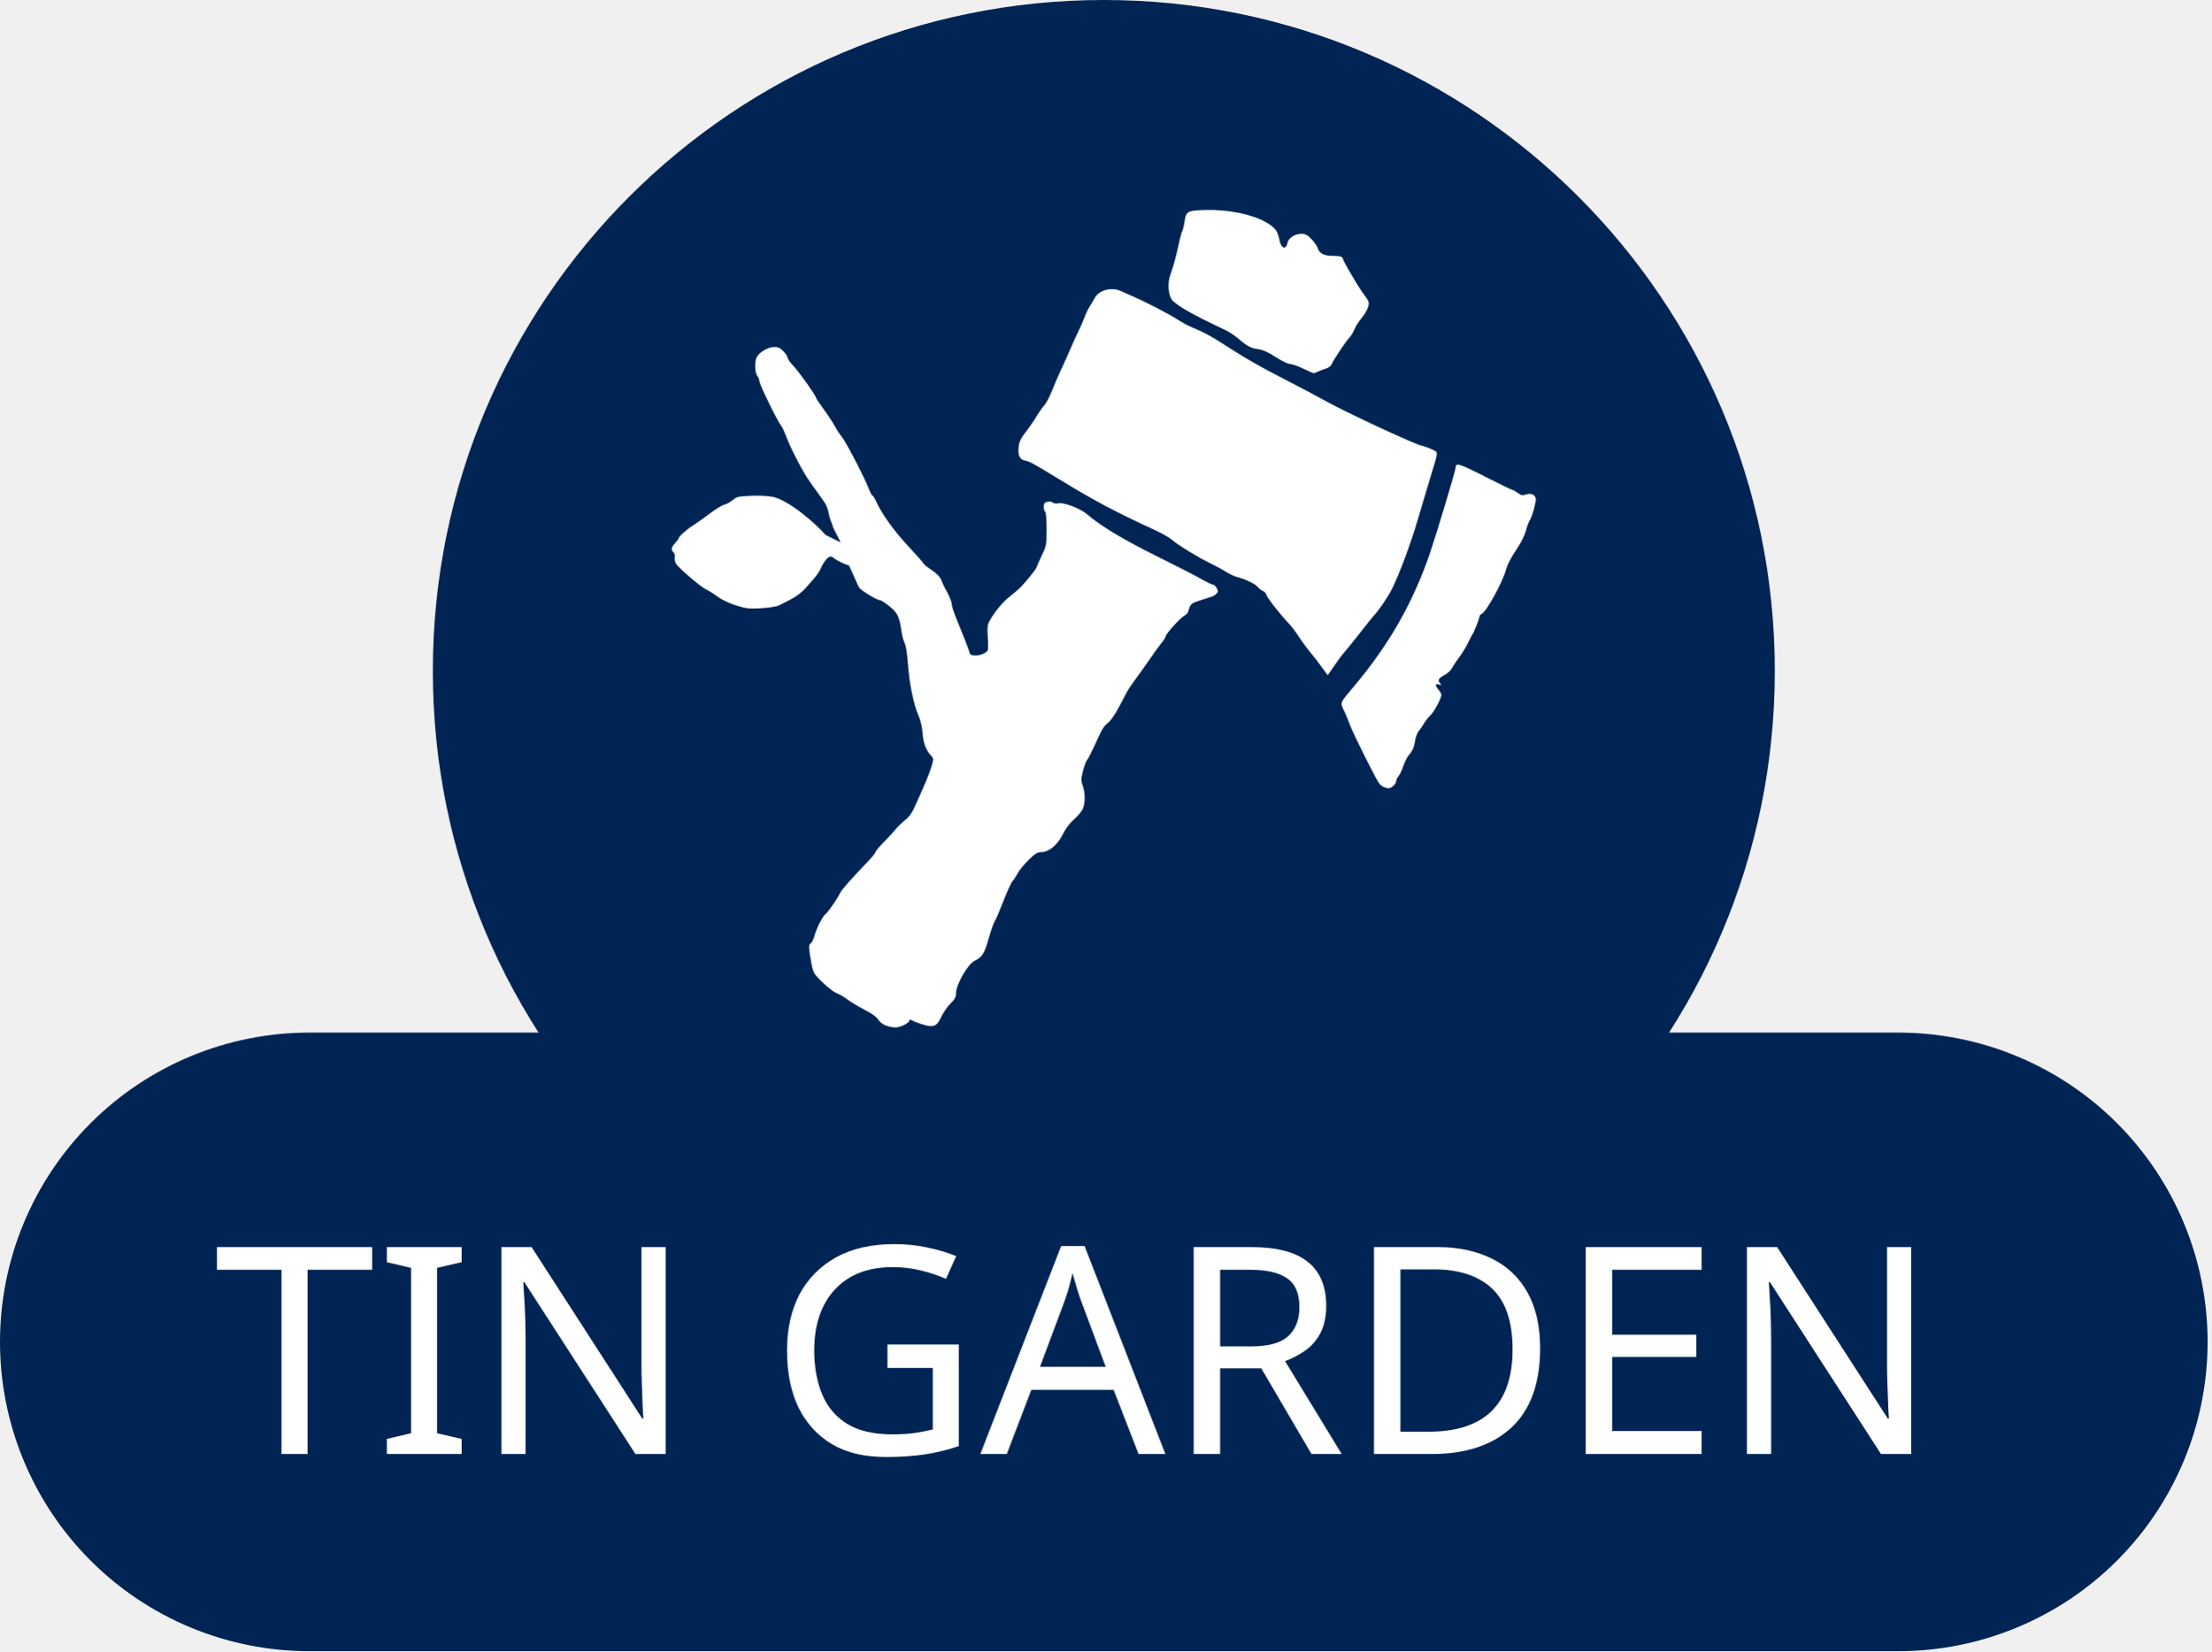
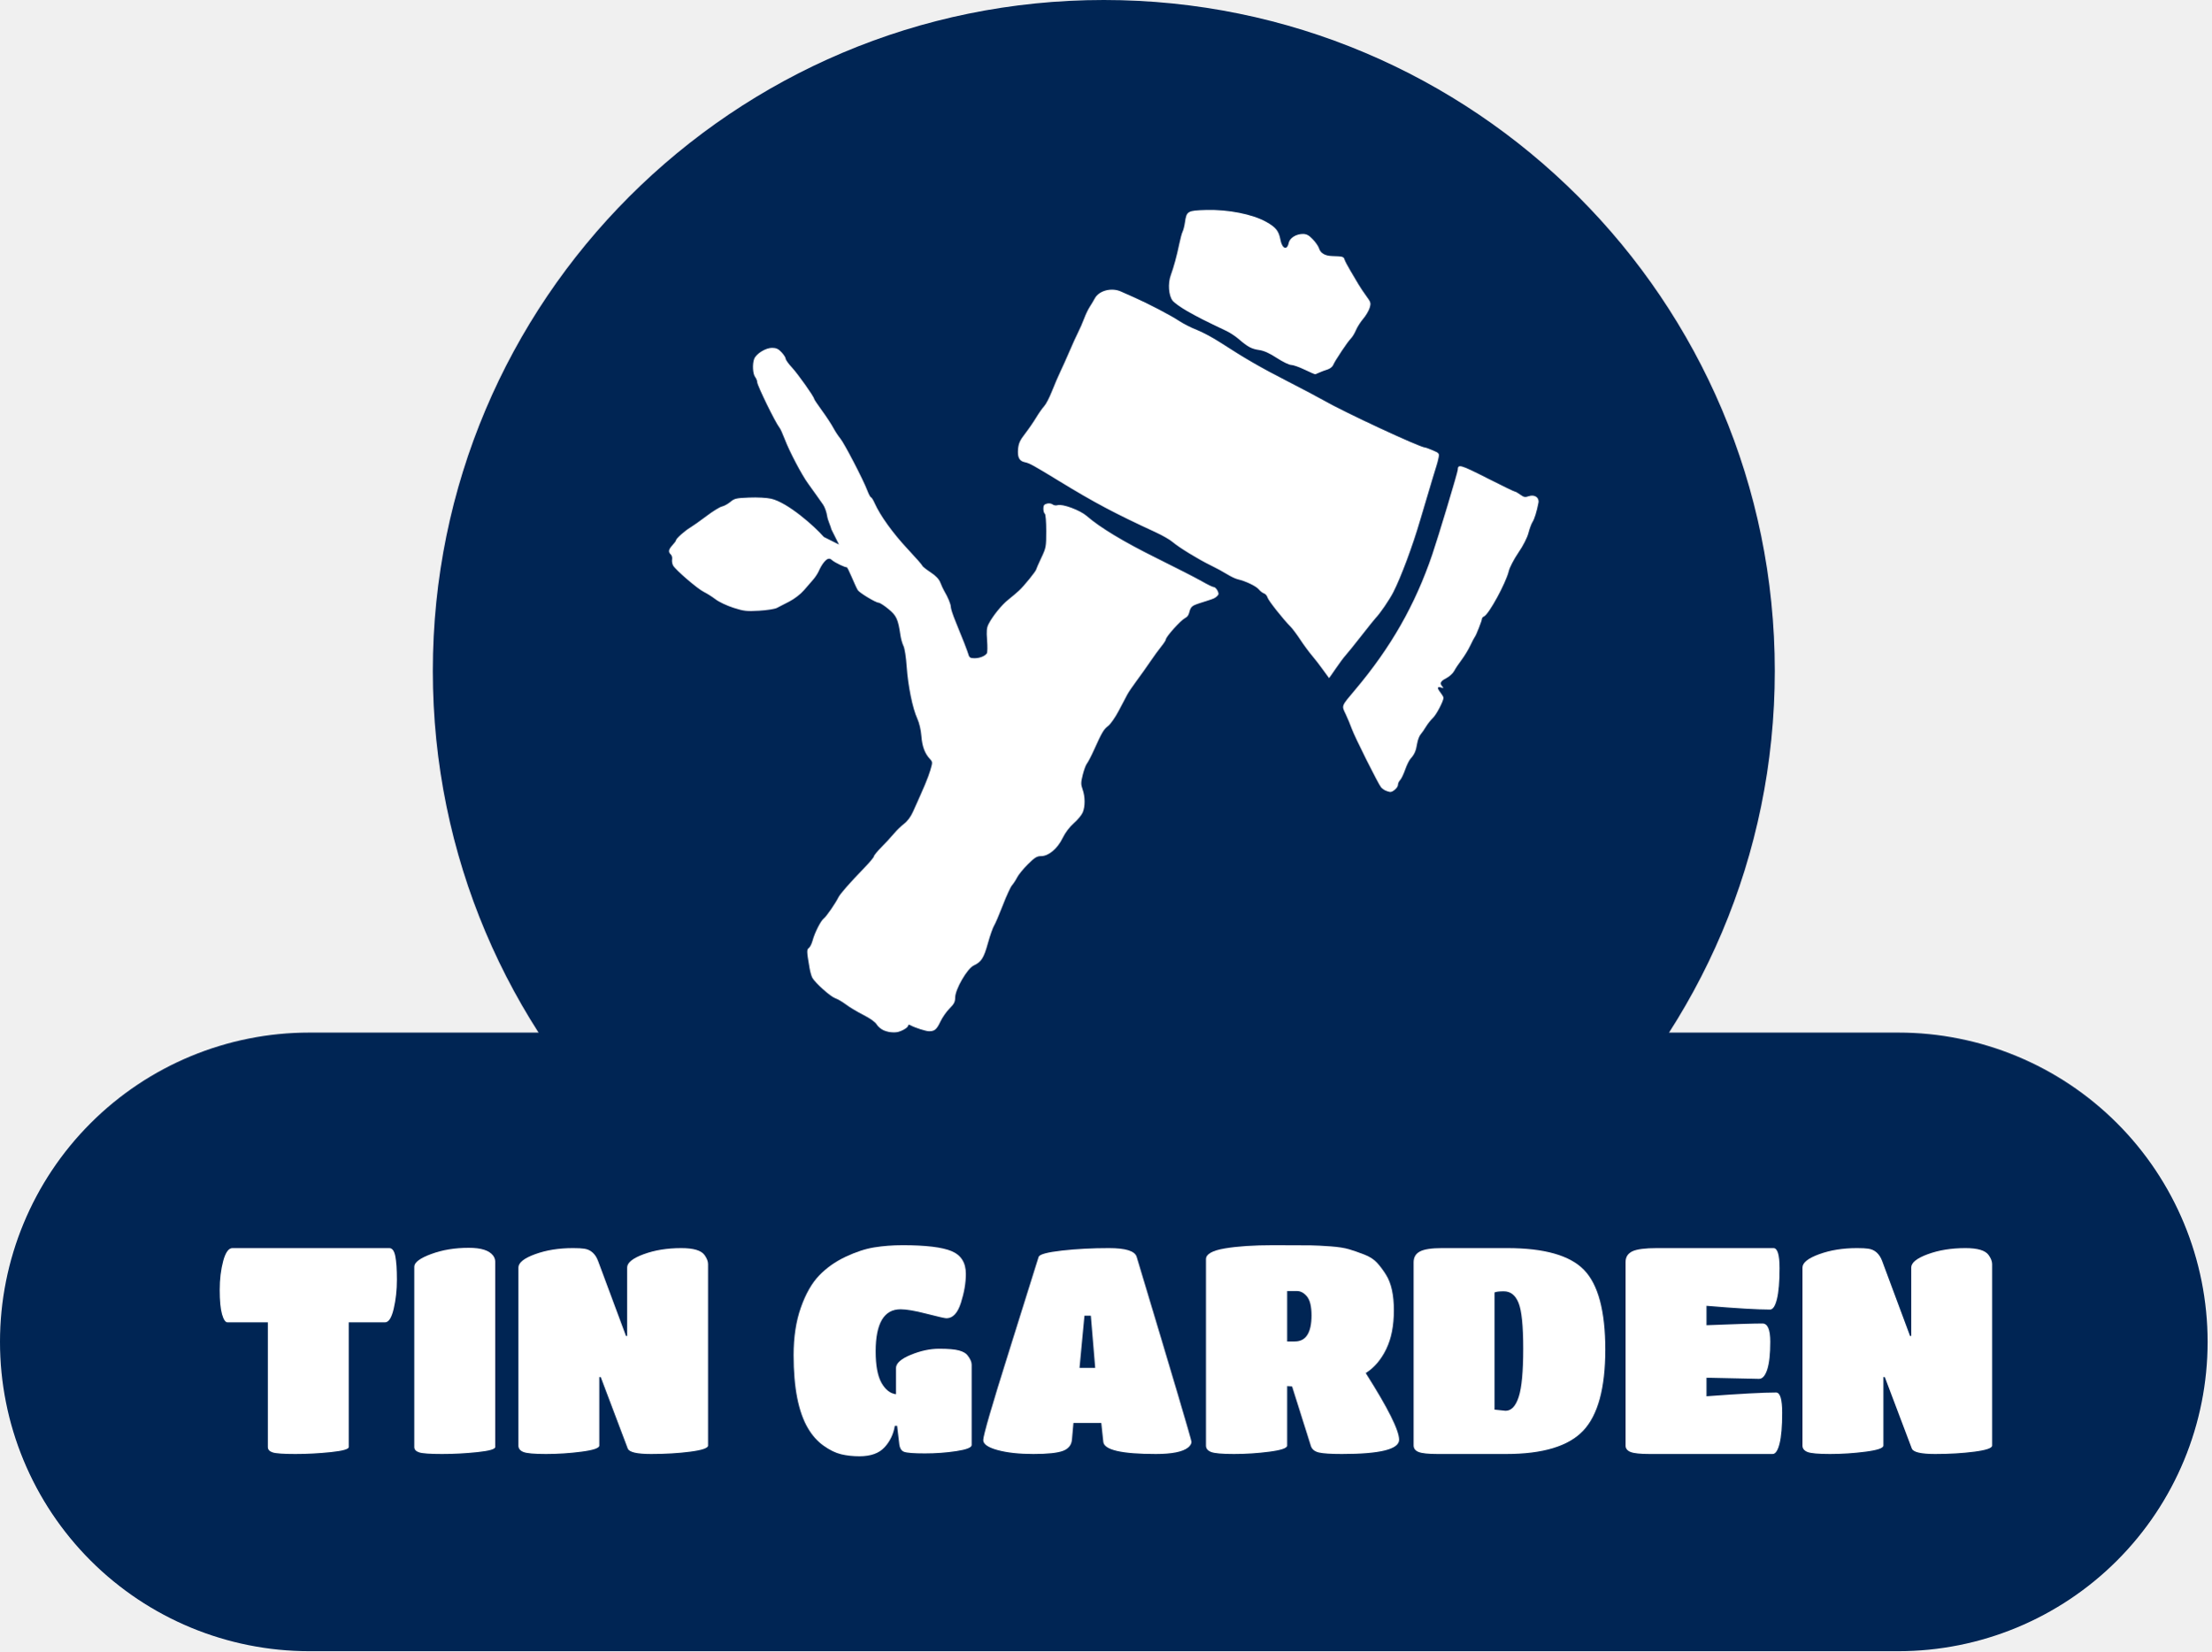
<svg xmlns="http://www.w3.org/2000/svg" width="100%" height="100%" viewBox="0 0 261 195" version="1.1" xml:space="preserve" style="fill-rule:evenodd;clip-rule:evenodd;stroke-linejoin:round;stroke-miterlimit:1.414;">
-   <g transform="matrix(1,0,0,1,-549.707,-132)">
-     <g transform="matrix(1,0,0,3.53906,0,-8.0469e-13)">
-       <g id="Logo" transform="matrix(1,0,0,0.476453,0,14.3889)">
-         <g transform="matrix(1.55243,0,0,0.920667,-361.71,-58.7147)">
-           <circle cx="671.02" cy="167.02" r="51.02" style="fill:rgb(0,37,84);" />
-         </g>
-         <g id="path3351" transform="matrix(0.167036,0,0,0.0990608,628.997,62.7775)">
-           <path d="M150.913,576.307C148.988,575.504 146.702,573.614 145.834,572.109C144.851,570.403 141.297,567.864 136.406,565.372C132.088,563.172 126.604,559.883 124.219,558.064C121.834,556.245 118.427,554.257 116.648,553.646C113.37,552.52 102.76,543.042 100.667,539.372C100.04,538.272 99.141,535.122 98.669,532.372C96.664,520.689 96.626,519.555 98.196,518.406C99.036,517.792 100.232,515.401 100.853,513.092C102.349,507.536 106.559,499.253 108.7,497.652C110.466,496.332 116.726,487.292 118.935,482.872C120.239,480.261 126.624,472.991 137.499,461.732C141.027,458.081 143.913,454.593 143.913,453.982C143.913,453.371 146.275,450.494 149.163,447.589C152.05,444.683 155.988,440.412 157.913,438.098C159.838,435.783 163.068,432.648 165.091,431.131C167.347,429.438 169.73,426.246 171.258,422.872C179.418,404.839 181.956,398.765 183.491,393.592C185.165,387.948 185.158,387.76 183.176,385.592C179.56,381.636 177.795,376.869 177.233,369.547C176.901,365.206 175.775,360.397 174.383,357.372C171.075,350.182 167.809,334.194 166.907,320.78C166.457,314.096 165.506,307.956 164.659,306.28C163.851,304.68 162.898,301.347 162.539,298.872C160.885,287.448 159.77,284.999 154.098,280.33C151.12,277.878 148.006,275.872 147.179,275.872C145.183,275.872 133.658,268.905 132.514,267.008C130.468,263.615 125.399,250.209 124.656,250.953C124.298,251.31 116.548,247.974 114.027,245.638C110.931,242.77 106.849,249.86 105.121,253.762C104.418,255.351 102.73,257.939 101.371,259.512C100.012,261.085 97.045,264.51 94.778,267.123C92.385,269.881 88.089,273.197 84.534,275.029C81.167,276.765 77.207,278.806 75.734,279.566C74.261,280.325 68.636,281.2 63.234,281.51C54.456,282.014 52.54,281.794 45.196,279.44C40.614,277.971 35.036,275.322 32.586,273.452C30.169,271.607 26.544,269.316 24.531,268.361C20.235,266.322 4.479,252.798 2.847,249.749C2.228,248.593 1.911,246.662 2.141,245.457C2.371,244.252 1.964,242.709 1.236,242.029C-0.704,240.217 -0.396,238.496 2.413,235.466C3.788,233.982 4.913,232.43 4.913,232.016C4.913,230.863 10.992,225.438 14.913,223.091C16.838,221.939 22.002,218.282 26.39,214.964C30.777,211.646 35.625,208.654 37.163,208.316C38.702,207.979 41.37,206.516 43.093,205.066C45.926,202.683 47.187,202.391 56.232,202.028C62.035,201.795 68.528,202.139 71.692,202.847C83.26,205.436 102.248,222.21 108.713,229.695L119.341,235.009L114.027,224.381C113.679,222.456 111.482,218.016 111.067,215.136C110.651,212.257 109.321,208.544 108.112,206.886C106.902,205.228 104.912,202.409 103.688,200.622C102.465,198.834 99.806,195.122 97.78,192.372C93.254,186.229 84.521,169.634 81.203,160.872C79.849,157.297 78.226,153.75 77.596,152.99C74.807,149.629 61.913,123.264 61.913,120.922C61.913,120.004 61.252,118.38 60.444,117.313C58.795,115.132 58.448,108.223 59.809,104.645C61.185,101.026 67.869,96.872 72.315,96.872C75.271,96.872 76.752,97.558 79.011,99.977C80.607,101.685 81.913,103.73 81.913,104.52C81.913,105.311 83.89,108.075 86.308,110.664C90.48,115.133 101.913,131.286 101.913,132.712C101.913,133.081 104.375,136.755 107.384,140.877C110.394,144.999 113.969,150.445 115.329,152.979C116.689,155.513 118.936,158.934 120.322,160.581C123.1,163.883 136.454,189.613 139.286,197.122C140.272,199.734 141.422,201.872 141.843,201.872C142.264,201.872 143.455,203.784 144.489,206.122C148.238,214.596 157.313,227.191 167.504,238.063C173.229,244.17 177.913,249.507 177.913,249.922C177.913,250.337 180.433,252.35 183.514,254.395C187.413,256.983 189.548,259.216 190.539,261.742C191.322,263.738 192.487,266.272 193.127,267.372C195.964,272.245 197.913,276.939 197.913,278.9C197.913,280.068 199.432,284.703 201.29,289.198C206.044,300.704 209.657,309.986 210.407,312.622C210.914,314.404 211.774,314.872 214.546,314.872C218.127,314.872 221.795,313.431 223.204,311.472C223.639,310.867 223.715,306.707 223.373,302.228C222.866,295.596 223.072,293.463 224.484,290.734C227.355,285.182 233.619,277.439 238.147,273.847C240.493,271.986 243.916,269.092 245.753,267.417C249.159,264.311 257.913,253.515 257.913,252.419C257.913,252.087 259.488,248.496 261.413,244.439C264.784,237.334 264.913,236.64 264.913,225.527C264.913,218.914 264.486,213.726 263.913,213.372C263.363,213.032 262.913,211.439 262.913,209.832C262.913,207.545 263.459,206.773 265.426,206.279C266.841,205.924 268.567,206.17 269.378,206.842C270.169,207.499 271.736,207.745 272.861,207.388C276.315,206.292 288.676,210.871 293.403,214.999C302.655,223.076 319.363,233.152 342.413,244.552C356.163,251.352 370.518,258.706 374.314,260.894C378.11,263.082 381.807,264.872 382.529,264.872C383.855,264.872 385.913,267.858 385.913,269.783C385.913,270.356 384.805,271.551 383.451,272.439C381.415,273.772 372.868,275.855 369.117,277.524C364.004,279.799 366.926,284.288 362.483,286.63C359.259,288.329 348.913,299.844 348.913,301.733C348.913,302.255 347.45,304.486 345.663,306.691C343.875,308.896 340.388,313.693 337.913,317.351C335.438,321.009 331.172,327.01 328.433,330.687C325.694,334.363 322.735,338.722 321.856,340.372C320.978,342.022 318.279,347.139 315.859,351.744C313.439,356.348 310.099,361.157 308.436,362.429C305.226,364.886 304.142,366.72 298.448,379.325C296.472,383.699 294.248,387.974 293.507,388.825C292.765,389.675 291.454,393.201 290.593,396.659C289.214,402.197 289.199,403.433 290.47,407.035C292.285,412.179 292.318,418.965 290.549,423.198C289.799,424.993 286.987,428.39 284.299,430.747C281.24,433.43 278.29,437.342 276.412,441.203C272.764,448.704 266.589,453.872 261.273,453.872C258.369,453.872 256.826,454.829 252.005,459.622C248.823,462.784 245.423,466.947 244.449,468.872C243.475,470.797 241.864,473.272 240.868,474.372C239.872,475.472 236.975,481.772 234.43,488.372C231.886,494.972 229.123,501.415 228.29,502.691C227.457,503.966 225.519,509.487 223.983,514.959C220.988,525.627 219.376,528.158 213.942,530.73C209.401,532.878 201.024,547.375 200.956,553.2C200.92,556.292 200.163,557.77 197.014,560.887C194.871,563.01 191.957,567.197 190.541,570.192C187.937,575.696 186.519,576.883 182.58,576.857C180.33,576.842 172.962,574.504 169.754,572.787C168.509,572.12 167.912,572.141 167.912,572.851C167.912,574.697 161.532,577.865 157.912,577.816C155.987,577.79 152.837,577.11 150.912,576.307L150.913,576.307ZM503.378,407.92C502.259,407.466 500.768,406.403 500.066,405.556C498.027,403.1 481.412,369.875 479.47,364.372C478.5,361.622 476.575,357.011 475.192,354.125C472.271,348.03 471.997,348.741 481.681,337.27C506.961,307.327 523.992,277.465 536.089,241.872C540.445,229.053 553.904,184.26 553.928,182.5C553.984,178.361 555.76,178.866 574.399,188.325C584.746,193.576 593.612,197.872 594.102,197.872C594.592,197.872 596.288,198.829 597.87,199.998C600.279,201.779 601.232,201.956 603.731,201.085C607.865,199.643 611.323,201.993 610.59,205.745C609.371,211.974 607.774,217.154 606.444,219.187C605.658,220.388 604.364,223.872 603.568,226.929C602.685,230.325 599.946,235.683 596.525,240.707C593.391,245.309 590.421,251.006 589.776,253.649C587.682,262.243 575.64,284.272 572.345,285.536C571.557,285.838 570.913,286.591 570.913,287.209C570.913,288.458 566.725,299.084 565.922,299.872C565.642,300.147 564.235,302.847 562.796,305.872C561.356,308.897 558.573,313.474 556.611,316.044C554.649,318.614 552.33,322.097 551.458,323.784C550.585,325.471 548.081,327.765 545.892,328.882C541.757,330.992 541.036,332.551 543.163,334.784C544.182,335.855 543.998,335.971 542.163,335.417C539.381,334.576 539.298,335.82 541.913,339.144C543.013,340.543 543.913,342.123 543.913,342.655C543.913,345.018 538.881,354.601 536.458,356.854C534.989,358.22 532.843,360.92 531.688,362.854C530.534,364.789 528.809,367.272 527.856,368.372C526.903,369.472 525.799,372.397 525.402,374.872C524.587,379.952 523.497,382.453 520.803,385.419C519.781,386.545 518.057,390.045 516.973,393.196C515.889,396.347 514.307,399.62 513.457,400.47C512.608,401.319 511.913,402.857 511.913,403.886C511.913,405.755 508.385,408.928 506.44,408.808C505.875,408.773 504.497,408.374 503.378,407.92L503.378,407.92ZM459.413,323.177C457.213,320.069 453.69,315.511 451.584,313.047C449.478,310.584 445.765,305.547 443.332,301.854C440.9,298.162 437.839,294.068 436.53,292.756C431.226,287.442 420.801,274.23 420.275,272.157C419.967,270.94 418.87,269.676 417.839,269.348C416.808,269.021 415.166,267.752 414.189,266.528C412.402,264.29 404.986,260.727 399.413,259.429C397.763,259.044 394.388,257.45 391.913,255.885C389.438,254.32 384.263,251.513 380.413,249.648C371.764,245.457 357.997,237.017 353.605,233.214C351.799,231.651 346.517,228.616 341.867,226.47C312.881,213.096 298.793,205.62 273.913,190.413C255.96,179.441 253.079,177.855 249.964,177.232C245.928,176.425 244.574,173.748 245.153,167.725C245.52,163.902 246.567,161.647 250.077,157.121C252.528,153.959 256.017,148.897 257.829,145.872C259.642,142.847 262.173,139.247 263.455,137.872C264.737,136.497 267.196,131.772 268.918,127.372C270.641,122.972 273.348,116.672 274.933,113.372C276.518,110.072 279.446,103.547 281.44,98.872C283.434,94.197 286.098,88.347 287.36,85.872C288.622,83.397 290.485,79.122 291.501,76.372C292.517,73.622 294.262,69.96 295.38,68.236C296.498,66.511 298.168,63.718 299.091,62.029C302.025,56.662 310.754,54.378 317.261,57.274C318.995,58.045 323.113,59.868 326.413,61.325C336.621,65.833 352.138,73.941 358.123,77.894C361.264,79.969 366.931,82.85 370.716,84.297C374.502,85.743 381.926,89.727 387.213,93.149C404.832,104.553 415.254,110.567 434.413,120.389C444.863,125.746 456.338,131.811 459.913,133.868C474.149,142.058 527.531,166.872 530.913,166.872C531.372,166.872 533.845,167.771 536.409,168.87C540.874,170.784 541.045,171.007 540.43,174.12C540.077,175.908 539.399,178.497 538.924,179.872C538.45,181.247 537.077,185.747 535.873,189.872C534.67,193.997 532.662,200.747 531.41,204.872C530.159,208.997 528.348,215.072 527.386,218.372C522.244,236.018 514.13,257.771 508.737,268.372C505.957,273.834 499.381,283.463 496.252,286.651C495.561,287.355 491.049,292.98 486.225,299.151C481.402,305.322 476.419,311.497 475.152,312.872C473.885,314.247 470.784,318.409 468.261,322.122C465.738,325.834 463.615,328.862 463.543,328.85C463.471,328.838 461.613,326.285 459.413,323.177L459.413,323.177ZM446.432,112.239C442.593,110.387 438.298,108.872 436.886,108.872C435.475,108.872 430.966,106.681 426.866,104.004C421.732,100.651 417.883,98.913 414.496,98.418C409.097,97.628 406.523,96.26 400.206,90.819C397.892,88.826 394.067,86.275 391.706,85.15C376.141,77.737 371.497,75.388 364.008,71.139C359.385,68.517 354.699,65.153 353.594,63.663C350.833,59.942 350.266,51.626 352.381,45.872C354.458,40.223 356.6,32.319 358.401,23.665C359.168,19.976 360.215,16.151 360.727,15.165C361.238,14.178 361.958,11.295 362.326,8.757C363.478,0.807 364.141,0.418 377.171,0.039C392.554,-0.408 409.718,2.987 419.375,8.388C426.232,12.222 428.239,14.764 429.431,21.12C430.609,27.399 434.109,28.623 435.212,23.142C435.895,19.751 440.442,16.872 445.114,16.872C447.729,16.872 449.331,17.731 452.101,20.622C454.078,22.684 456.034,25.497 456.447,26.872C457.518,30.429 460.641,32.265 465.877,32.413C473.21,32.622 473.747,32.775 474.406,34.852C474.752,35.941 476.581,39.429 478.47,42.602C480.36,45.775 482.92,50.099 484.159,52.21C485.399,54.321 487.925,58.103 489.774,60.615C492.893,64.851 493.057,65.445 492.046,68.822C491.446,70.824 489.416,74.26 487.534,76.458C485.653,78.656 483.372,82.236 482.465,84.413C481.559,86.59 479.925,89.272 478.834,90.372C477.744,91.472 474.953,95.263 472.632,98.798C468.253,105.466 467.875,106.089 466.249,109.312C465.71,110.379 463.952,111.65 462.341,112.135C460.73,112.621 458.288,113.526 456.913,114.148C455.538,114.769 454.188,115.351 453.913,115.441C453.638,115.532 450.272,114.09 446.432,112.239L446.432,112.239Z" style="fill:white;fill-rule:nonzero;stroke:rgb(189,220,101);stroke-opacity:0;stroke-width:5.99px;" />
-         </g>
-         <g transform="matrix(0.191608,0,0,0.10166,549.707,120.375)">
-           <path d="M1360,212.999C1360,156.508 1339.92,102.331 1304.19,62.386C1268.45,22.441 1219.98,0 1169.44,0C910.359,0 449.641,0 190.556,0C140.017,0 91.549,22.441 55.813,62.386C20.076,102.331 0,156.508 0,212.999C0,213 0,213 0,213.001C0,269.492 20.076,323.669 55.813,363.614C91.549,403.559 140.017,426 190.556,426C449.641,426 910.359,426 1169.44,426C1219.98,426 1268.45,403.559 1304.19,363.614C1339.92,323.669 1360,269.492 1360,213.001C1360,213 1360,213 1360,212.999Z" style="fill:rgb(0,37,84);" />
-         </g>
-         <g transform="matrix(2.85261,0,0,1.69174,-1465.65,-464.414)">
-           <g>
-             <text x="715.347px" y="363.113px" style="font-family:'TitanOne', 'Titan One';font-size:12px;fill:white;">TIN GARDEN</text>
-           </g>
-         </g>
-       </g>
-     </g>
-   </g>
+   <circle cx="130.293" cy="79.205" r="79.205" style="fill:#002554;" />
+   <path id="path3351" d="M104.336,121.645c-0.323,-0.135 -0.707,-0.452 -0.853,-0.706c-0.166,-0.286 -0.763,-0.713 -1.585,-1.132c-0.726,-0.37 -1.648,-0.922 -2.049,-1.228c-0.4,-0.306 -0.973,-0.64 -1.272,-0.743c-0.551,-0.189 -2.334,-1.782 -2.686,-2.399c-0.106,-0.185 -0.257,-0.714 -0.336,-1.177c-0.337,-1.963 -0.343,-2.154 -0.079,-2.347c0.141,-0.103 0.342,-0.505 0.446,-0.893c0.252,-0.934 0.959,-2.326 1.319,-2.595c0.297,-0.222 1.349,-1.742 1.72,-2.485c0.22,-0.438 1.293,-1.66 3.121,-3.553c0.593,-0.614 1.078,-1.2 1.078,-1.302c0,-0.103 0.397,-0.587 0.882,-1.075c0.485,-0.488 1.147,-1.206 1.471,-1.595c0.323,-0.389 0.866,-0.916 1.206,-1.171c0.38,-0.285 0.78,-0.821 1.037,-1.389c1.371,-3.03 1.798,-4.051 2.056,-4.921c0.281,-0.949 0.28,-0.98 -0.053,-1.345c-0.608,-0.664 -0.904,-1.466 -0.999,-2.697c-0.056,-0.729 -0.245,-1.537 -0.479,-2.046c-0.556,-1.208 -1.105,-3.896 -1.256,-6.15c-0.076,-1.124 -0.236,-2.156 -0.378,-2.438c-0.136,-0.268 -0.296,-0.829 -0.357,-1.245c-0.278,-1.92 -0.465,-2.331 -1.418,-3.116c-0.501,-0.412 -1.024,-0.75 -1.163,-0.75c-0.336,0 -2.273,-1.17 -2.465,-1.489c-0.344,-0.571 -1.196,-2.824 -1.321,-2.699c-0.06,0.06 -1.363,-0.501 -1.787,-0.893c-0.52,-0.482 -1.206,0.709 -1.496,1.365c-0.119,0.267 -0.402,0.702 -0.631,0.967c-0.228,0.264 -0.727,0.84 -1.108,1.279c-0.402,0.464 -1.124,1.021 -1.722,1.329c-0.566,0.292 -1.231,0.635 -1.479,0.762c-0.247,0.128 -1.193,0.275 -2.101,0.327c-1.475,0.085 -1.797,0.048 -3.032,-0.348c-0.77,-0.247 -1.708,-0.692 -2.119,-1.006c-0.407,-0.31 -1.016,-0.695 -1.354,-0.856c-0.722,-0.343 -3.371,-2.616 -3.645,-3.128c-0.104,-0.195 -0.157,-0.519 -0.119,-0.722c0.039,-0.202 -0.029,-0.462 -0.152,-0.576c-0.326,-0.305 -0.274,-0.594 0.198,-1.103c0.231,-0.249 0.42,-0.51 0.42,-0.58c0,-0.194 1.022,-1.106 1.681,-1.5c0.324,-0.194 1.192,-0.808 1.929,-1.366c0.738,-0.558 1.552,-1.061 1.811,-1.117c0.259,-0.057 0.707,-0.303 0.997,-0.547c0.476,-0.4 0.688,-0.449 2.208,-0.51c0.975,-0.04 2.067,0.018 2.599,0.137c1.944,0.435 5.136,3.255 6.222,4.513l1.787,0.893l-0.894,-1.786c-0.058,-0.324 -0.427,-1.07 -0.497,-1.554c-0.07,-0.484 -0.294,-1.108 -0.497,-1.387c-0.203,-0.278 -0.538,-0.752 -0.743,-1.053c-0.206,-0.3 -0.653,-0.924 -0.993,-1.386c-0.761,-1.033 -2.229,-3.822 -2.787,-5.295c-0.227,-0.601 -0.5,-1.197 -0.606,-1.325c-0.469,-0.565 -2.636,-4.996 -2.636,-5.39c0,-0.154 -0.111,-0.427 -0.247,-0.606c-0.277,-0.367 -0.335,-1.528 -0.107,-2.13c0.232,-0.608 1.355,-1.306 2.102,-1.306c0.497,0 0.746,0.115 1.126,0.522c0.268,0.287 0.488,0.631 0.488,0.763c0,0.133 0.332,0.598 0.738,1.033c0.702,0.751 2.623,3.466 2.623,3.706c0,0.062 0.414,0.679 0.92,1.372c0.506,0.693 1.107,1.609 1.335,2.034c0.229,0.426 0.606,1.001 0.839,1.278c0.467,0.555 2.712,4.88 3.188,6.142c0.166,0.439 0.359,0.798 0.43,0.798c0.071,0 0.271,0.322 0.445,0.715c0.63,1.424 2.155,3.541 3.868,5.368c0.962,1.027 1.749,1.924 1.749,1.994c0,0.07 0.424,0.408 0.942,0.752c0.655,0.435 1.014,0.81 1.181,1.235c0.131,0.335 0.327,0.761 0.435,0.946c0.477,0.819 0.804,1.608 0.804,1.937c0,0.197 0.255,0.976 0.568,1.731c0.799,1.934 1.406,3.495 1.532,3.937c0.085,0.3 0.23,0.379 0.696,0.379c0.602,0 1.218,-0.242 1.455,-0.572c0.073,-0.102 0.086,-0.801 0.028,-1.553c-0.085,-1.115 -0.05,-1.474 0.187,-1.932c0.483,-0.934 1.536,-2.235 2.297,-2.839c0.394,-0.313 0.969,-0.799 1.278,-1.081c0.573,-0.522 2.044,-2.336 2.044,-2.521c0,-0.055 0.265,-0.659 0.588,-1.341c0.567,-1.194 0.588,-1.311 0.588,-3.179c0,-1.111 -0.071,-1.983 -0.168,-2.043c-0.092,-0.057 -0.168,-0.325 -0.168,-0.595c0,-0.384 0.092,-0.514 0.423,-0.597c0.238,-0.06 0.528,-0.018 0.664,0.095c0.133,0.11 0.396,0.152 0.585,0.092c0.581,-0.185 2.659,0.585 3.453,1.279c1.555,1.358 4.364,3.051 8.238,4.967c2.311,1.143 4.724,2.379 5.362,2.747c0.638,0.368 1.259,0.669 1.381,0.669c0.223,0 0.568,0.502 0.568,0.825c0,0.096 -0.186,0.297 -0.413,0.446c-0.343,0.225 -1.779,0.575 -2.41,0.855c-0.859,0.383 -0.368,1.137 -1.115,1.531c-0.542,0.285 -2.281,2.221 -2.281,2.538c0,0.088 -0.245,0.463 -0.546,0.834c-0.3,0.37 -0.887,1.177 -1.303,1.791c-0.416,0.615 -1.133,1.624 -1.593,2.242c-0.46,0.618 -0.958,1.35 -1.105,1.628c-0.148,0.277 -0.602,1.137 -1.008,1.911c-0.407,0.774 -0.969,1.582 -1.248,1.796c-0.54,0.413 -0.722,0.721 -1.679,2.84c-0.332,0.735 -0.706,1.454 -0.83,1.597c-0.125,0.143 -0.345,0.735 -0.49,1.317c-0.232,0.93 -0.234,1.138 -0.021,1.744c0.305,0.864 0.311,2.005 0.014,2.716c-0.126,0.302 -0.599,0.873 -1.051,1.269c-0.514,0.451 -1.01,1.109 -1.326,1.758c-0.613,1.26 -1.651,2.129 -2.544,2.129c-0.488,0 -0.748,0.161 -1.558,0.966c-0.535,0.532 -1.106,1.232 -1.27,1.555c-0.164,0.324 -0.435,0.74 -0.602,0.925c-0.167,0.185 -0.654,1.243 -1.082,2.353c-0.428,1.109 -0.892,2.192 -1.032,2.407c-0.14,0.214 -0.466,1.142 -0.724,2.062c-0.503,1.793 -0.774,2.218 -1.688,2.65c-0.763,0.362 -2.171,2.798 -2.182,3.777c-0.006,0.52 -0.134,0.768 -0.663,1.292c-0.36,0.357 -0.85,1.061 -1.088,1.564c-0.438,0.925 -0.676,1.125 -1.338,1.121c-0.378,-0.003 -1.617,-0.396 -2.156,-0.685c-0.209,-0.112 -0.309,-0.108 -0.309,0.011c0,0.311 -1.073,0.843 -1.681,0.835c-0.324,-0.005 -0.853,-0.119 -1.177,-0.254l0,0Zm59.243,-28.303c-0.188,-0.076 -0.439,-0.255 -0.557,-0.397c-0.342,-0.413 -3.135,-5.997 -3.461,-6.922c-0.163,-0.463 -0.487,-1.238 -0.719,-1.723c-0.491,-1.024 -0.537,-0.905 1.09,-2.833c4.249,-5.033 7.112,-10.052 9.145,-16.034c0.732,-2.155 2.995,-9.684 2.999,-9.98c0.009,-0.695 0.308,-0.61 3.441,0.979c1.739,0.883 3.229,1.605 3.311,1.605c0.083,0 0.368,0.161 0.634,0.358c0.404,0.299 0.565,0.329 0.985,0.182c0.695,-0.242 1.276,0.153 1.152,0.783c-0.204,1.047 -0.473,1.918 -0.696,2.26c-0.133,0.202 -0.35,0.787 -0.484,1.301c-0.148,0.571 -0.609,1.471 -1.184,2.316c-0.526,0.773 -1.026,1.731 -1.134,2.175c-0.352,1.445 -2.376,5.147 -2.93,5.36c-0.132,0.051 -0.241,0.177 -0.241,0.281c0,0.21 -0.703,1.996 -0.838,2.128c-0.047,0.047 -0.284,0.5 -0.526,1.009c-0.242,0.508 -0.71,1.278 -1.039,1.71c-0.33,0.432 -0.72,1.017 -0.867,1.301c-0.146,0.283 -0.567,0.669 -0.935,0.857c-0.695,0.354 -0.816,0.616 -0.459,0.992c0.172,0.179 0.141,0.199 -0.168,0.106c-0.467,-0.141 -0.481,0.068 -0.042,0.626c0.185,0.235 0.336,0.501 0.336,0.59c0,0.398 -0.845,2.008 -1.253,2.387c-0.247,0.23 -0.607,0.684 -0.801,1.009c-0.194,0.325 -0.484,0.742 -0.645,0.927c-0.16,0.185 -0.345,0.677 -0.412,1.093c-0.137,0.853 -0.32,1.274 -0.773,1.772c-0.172,0.19 -0.462,0.778 -0.644,1.308c-0.182,0.529 -0.448,1.079 -0.591,1.222c-0.143,0.143 -0.259,0.401 -0.259,0.574c0,0.314 -0.593,0.848 -0.92,0.828c-0.095,-0.006 -0.327,-0.073 -0.515,-0.15l0,0Zm-7.39,-14.243c-0.369,-0.523 -0.962,-1.289 -1.316,-1.703c-0.353,-0.414 -0.978,-1.261 -1.386,-1.881c-0.409,-0.621 -0.924,-1.309 -1.144,-1.53c-0.891,-0.893 -2.643,-3.113 -2.732,-3.462c-0.052,-0.205 -0.236,-0.417 -0.409,-0.472c-0.174,-0.055 -0.45,-0.268 -0.614,-0.474c-0.3,-0.376 -1.547,-0.975 -2.484,-1.193c-0.277,-0.065 -0.844,-0.333 -1.26,-0.596c-0.416,-0.263 -1.286,-0.735 -1.933,-1.048c-1.454,-0.705 -3.768,-2.123 -4.506,-2.762c-0.303,-0.263 -1.191,-0.773 -1.973,-1.134c-4.872,-2.248 -7.24,-3.505 -11.422,-6.061c-3.017,-1.844 -3.502,-2.11 -4.025,-2.215c-0.678,-0.136 -0.906,-0.586 -0.809,-1.598c0.062,-0.643 0.238,-1.022 0.828,-1.782c0.412,-0.532 0.998,-1.383 1.303,-1.891c0.305,-0.509 0.73,-1.114 0.946,-1.345c0.215,-0.231 0.628,-1.025 0.918,-1.765c0.289,-0.739 0.744,-1.798 1.011,-2.353c0.266,-0.554 0.758,-1.651 1.093,-2.437c0.336,-0.786 0.783,-1.769 0.995,-2.185c0.213,-0.416 0.526,-1.135 0.697,-1.597c0.17,-0.462 0.464,-1.077 0.652,-1.367c0.187,-0.29 0.468,-0.76 0.623,-1.044c0.493,-0.902 1.961,-1.286 3.054,-0.799c0.292,0.13 0.984,0.436 1.538,0.681c1.716,0.758 4.324,2.121 5.33,2.785c0.528,0.349 1.481,0.833 2.117,1.076c0.636,0.243 1.884,0.913 2.773,1.488c2.961,1.917 4.713,2.928 7.933,4.579c1.757,0.9 3.686,1.92 4.286,2.265c2.393,1.377 11.366,5.548 11.934,5.548c0.077,0 0.493,0.151 0.924,0.335c0.75,0.322 0.779,0.36 0.676,0.883c-0.06,0.3 -0.173,0.735 -0.253,0.967c-0.08,0.231 -0.311,0.987 -0.513,1.68c-0.202,0.694 -0.54,1.828 -0.75,2.522c-0.211,0.693 -0.515,1.714 -0.677,2.269c-0.864,2.966 -2.228,6.622 -3.134,8.404c-0.467,0.918 -1.573,2.536 -2.099,3.072c-0.116,0.119 -0.874,1.064 -1.685,2.101c-0.811,1.038 -1.648,2.075 -1.861,2.306c-0.213,0.232 -0.734,0.931 -1.158,1.555c-0.424,0.624 -0.781,1.133 -0.793,1.131c-0.013,-0.002 -0.325,-0.431 -0.695,-0.953l0,0Zm-2.181,-35.455c-0.646,-0.312 -1.368,-0.566 -1.605,-0.566c-0.237,0 -0.995,-0.368 -1.684,-0.818c-0.863,-0.564 -1.51,-0.856 -2.079,-0.939c-0.908,-0.133 -1.34,-0.363 -2.402,-1.278c-0.389,-0.335 -1.032,-0.763 -1.429,-0.952c-2.616,-1.246 -3.397,-1.641 -4.655,-2.355c-0.777,-0.441 -1.565,-1.007 -1.751,-1.257c-0.464,-0.625 -0.559,-2.023 -0.204,-2.99c0.349,-0.95 0.709,-2.278 1.012,-3.733c0.129,-0.62 0.305,-1.263 0.391,-1.429c0.086,-0.165 0.207,-0.65 0.269,-1.077c0.193,-1.336 0.305,-1.401 2.495,-1.465c2.586,-0.075 5.471,0.496 7.094,1.403c1.152,0.645 1.49,1.072 1.69,2.14c0.198,1.056 0.786,1.261 0.972,0.34c0.114,-0.57 0.879,-1.054 1.664,-1.054c0.44,0 0.709,0.145 1.174,0.631c0.333,0.346 0.661,0.819 0.731,1.05c0.18,0.598 0.705,0.907 1.585,0.932c1.232,0.035 1.323,0.06 1.434,0.409c0.058,0.184 0.365,0.77 0.683,1.303c0.317,0.533 0.748,1.26 0.956,1.615c0.208,0.355 0.633,0.991 0.944,1.413c0.524,0.712 0.551,0.812 0.381,1.379c-0.1,0.337 -0.442,0.914 -0.758,1.284c-0.316,0.369 -0.7,0.971 -0.852,1.337c-0.152,0.366 -0.427,0.816 -0.61,1.001c-0.184,0.185 -0.653,0.822 -1.043,1.417c-0.736,1.12 -0.799,1.225 -1.073,1.767c-0.09,0.179 -0.386,0.393 -0.656,0.474c-0.271,0.082 -0.682,0.234 -0.913,0.339c-0.231,0.104 -0.458,0.202 -0.504,0.217c-0.046,0.015 -0.612,-0.227 -1.257,-0.538l0,0Z" style="fill:#fff;fill-rule:nonzero;stroke:#bddc65;stroke-opacity:0;stroke-width:1px;" />
+   <path d="M260.587,158.411c0,-9.684 -3.847,-18.971 -10.695,-25.818c-6.847,-6.847 -16.134,-10.694 -25.817,-10.694c-49.643,0 -137.92,0 -187.563,0c-9.684,0 -18.971,3.847 -25.818,10.694c-6.847,6.847 -10.694,16.134 -10.694,25.818c0,0 0,0 0,0c0,9.684 3.847,18.971 10.694,25.818c6.847,6.847 16.134,10.694 25.818,10.694c49.643,0 137.92,0 187.563,0c9.683,0 18.97,-3.847 25.817,-10.694c6.848,-6.847 10.695,-16.134 10.695,-25.818c0,0 0,0 0,0Z" style="fill:#002554;" />
+   <path d="M41.165,170.825c0,0.251 -0.701,0.451 -2.105,0.599c-1.403,0.148 -2.807,0.223 -4.21,0.223c-1.404,0 -2.294,-0.063 -2.67,-0.189c-0.377,-0.125 -0.565,-0.336 -0.565,-0.633l0,-14.719l-4.758,0c-0.251,0 -0.468,-0.32 -0.651,-0.959c-0.182,-0.639 -0.273,-1.592 -0.273,-2.858c0,-1.267 0.136,-2.408 0.41,-3.423c0.274,-1.016 0.639,-1.524 1.096,-1.524l18.519,0c0.342,0 0.576,0.32 0.702,0.959c0.125,0.639 0.188,1.563 0.188,2.773c0,1.209 -0.126,2.35 -0.377,3.423c-0.251,1.072 -0.593,1.609 -1.027,1.609l-4.279,0l0,14.719Z" style="fill:#fff;fill-rule:nonzero;" />
+   <path d="M58.452,170.825c0,0.251 -0.696,0.451 -2.088,0.599c-1.392,0.148 -2.79,0.223 -4.193,0.223c-1.404,0 -2.299,-0.063 -2.687,-0.189c-0.388,-0.125 -0.582,-0.336 -0.582,-0.633l0,-21.292c0,-0.502 0.662,-0.998 1.985,-1.489c1.324,-0.491 2.807,-0.736 4.45,-0.736c1.461,0 2.419,0.308 2.876,0.924c0.159,0.229 0.239,0.457 0.239,0.685l0,21.908Z" style="fill:#fff;fill-rule:nonzero;" />
+   <path d="M70.741,170.654c0,0.296 -0.701,0.536 -2.105,0.719c-1.403,0.182 -2.801,0.274 -4.193,0.274c-1.392,0 -2.282,-0.08 -2.67,-0.24c-0.388,-0.16 -0.582,-0.411 -0.582,-0.753l0,-21.018c0,-0.571 0.656,-1.096 1.968,-1.575c1.312,-0.479 2.801,-0.719 4.467,-0.719c0.594,0 1.039,0.023 1.335,0.069c0.776,0.114 1.324,0.605 1.643,1.472l3.287,8.831l0.136,0l0,-8.078c0,-0.571 0.651,-1.096 1.952,-1.575c1.3,-0.479 2.784,-0.719 4.45,-0.719c1.437,0 2.35,0.274 2.738,0.822c0.274,0.388 0.411,0.742 0.411,1.061l0,21.429c0,0.296 -0.702,0.536 -2.105,0.719c-1.404,0.182 -2.944,0.274 -4.621,0.274c-1.678,0 -2.596,-0.217 -2.756,-0.651l-3.184,-8.421l-0.171,0l0,8.079Z" style="fill:#fff;fill-rule:nonzero;" />
+   <path d="M101.447,171.92c-0.776,0 -1.495,-0.08 -2.157,-0.239c-0.662,-0.16 -1.352,-0.497 -2.071,-1.01c-0.719,-0.514 -1.329,-1.192 -1.831,-2.037c-1.141,-1.917 -1.712,-4.804 -1.712,-8.66c0,-2.123 0.285,-3.994 0.856,-5.614c0.571,-1.621 1.289,-2.881 2.157,-3.783c0.867,-0.901 1.905,-1.637 3.115,-2.208c1.209,-0.57 2.339,-0.941 3.389,-1.112c1.049,-0.171 2.168,-0.257 3.354,-0.257c2.739,0 4.667,0.234 5.785,0.702c1.118,0.468 1.678,1.363 1.678,2.687c0,1.05 -0.194,2.185 -0.582,3.406c-0.388,1.221 -0.959,1.831 -1.712,1.831c-0.182,0 -0.958,-0.177 -2.328,-0.53c-1.369,-0.354 -2.396,-0.531 -3.08,-0.531c-1.963,0 -2.944,1.655 -2.944,4.964c0,1.666 0.228,2.904 0.684,3.714c0.457,0.81 1.027,1.261 1.712,1.352l0,-3.081c0,-0.57 0.582,-1.095 1.746,-1.575c1.164,-0.479 2.282,-0.718 3.354,-0.718c1.073,0 1.855,0.068 2.345,0.205c0.491,0.137 0.827,0.331 1.01,0.582c0.319,0.411 0.479,0.776 0.479,1.095l0,9.482c0,0.297 -0.599,0.537 -1.797,0.719c-1.198,0.183 -2.442,0.274 -3.731,0.274c-1.289,0 -2.105,-0.063 -2.448,-0.188c-0.342,-0.126 -0.536,-0.474 -0.582,-1.044l-0.239,-2.02l-0.274,0c-0.16,0.981 -0.565,1.826 -1.215,2.533c-0.651,0.708 -1.638,1.061 -2.961,1.061Z" style="fill:#fff;fill-rule:nonzero;" />
+   <path d="M126.538,169.901c-0.045,0.662 -0.393,1.118 -1.044,1.369c-0.65,0.251 -1.82,0.377 -3.509,0.377c-1.688,0 -3.097,-0.155 -4.227,-0.463c-1.13,-0.308 -1.695,-0.701 -1.695,-1.181c0,-0.547 1.016,-4.045 3.047,-10.491c2.031,-6.447 3.195,-10.161 3.492,-11.143c0.114,-0.296 1.032,-0.542 2.755,-0.736c1.723,-0.194 3.572,-0.291 5.546,-0.291c1.974,0 3.063,0.343 3.269,1.027c4.313,14.332 6.47,21.612 6.47,21.84c0,0.228 -0.137,0.456 -0.411,0.684c-0.639,0.502 -1.906,0.754 -3.8,0.754c-4.039,0 -6.104,-0.48 -6.196,-1.438l-0.239,-2.225l-3.287,0l-0.171,1.917Zm2.739,-8.421l-0.514,-6.162l-0.753,0l-0.582,6.162l1.849,0Z" style="fill:#fff;fill-rule:nonzero;" />
+   <path d="M151.938,170.654c0,0.296 -0.696,0.536 -2.088,0.719c-1.392,0.182 -2.79,0.274 -4.194,0.274c-1.403,0 -2.304,-0.08 -2.704,-0.24c-0.399,-0.16 -0.599,-0.411 -0.599,-0.753l0,-22.011c0,-0.593 0.747,-1.015 2.242,-1.266c1.495,-0.251 3.383,-0.377 5.666,-0.377c2.282,0 3.759,0.006 4.432,0.017c0.674,0.012 1.467,0.051 2.38,0.12c0.912,0.068 1.637,0.182 2.173,0.342c0.537,0.16 1.13,0.365 1.78,0.616c0.651,0.251 1.158,0.577 1.524,0.976c0.365,0.399 0.718,0.873 1.061,1.421c0.616,0.981 0.924,2.379 0.924,4.193c0,1.814 -0.302,3.343 -0.907,4.587c-0.605,1.244 -1.409,2.185 -2.413,2.824c2.624,4.131 3.936,6.755 3.936,7.873c0,1.118 -2.248,1.678 -6.743,1.678c-1.301,0 -2.203,-0.058 -2.705,-0.172c-0.502,-0.114 -0.821,-0.365 -0.958,-0.753l-2.225,-7.051l-0.582,-0.035l0,7.018Zm0,-12.289l0.89,0c1.323,0 1.985,-1.027 1.985,-3.081c0,-1.05 -0.177,-1.791 -0.53,-2.225c-0.354,-0.434 -0.759,-0.65 -1.216,-0.65l-1.129,0l0,5.956Z" style="fill:#fff;fill-rule:nonzero;" />
+   <path d="M177.782,171.647l-8.078,0c-1.118,0 -1.871,-0.08 -2.259,-0.24c-0.388,-0.16 -0.582,-0.422 -0.582,-0.787l0,-21.6c0,-0.594 0.251,-1.022 0.753,-1.284c0.502,-0.262 1.369,-0.394 2.601,-0.394l7.702,0c4.382,0 7.406,0.862 9.072,2.585c1.666,1.723 2.499,4.855 2.499,9.396c0,4.542 -0.868,7.731 -2.602,9.568c-1.734,1.837 -4.77,2.756 -9.106,2.756Zm-0.273,-19.204c-0.548,0 -0.913,0.045 -1.096,0.137l0,13.829l1.301,0.137c0.685,0 1.204,-0.548 1.558,-1.643c0.353,-1.095 0.53,-2.99 0.53,-5.682c0,-2.693 -0.182,-4.496 -0.548,-5.409c-0.365,-0.913 -0.947,-1.369 -1.745,-1.369Z" style="fill:#fff;fill-rule:nonzero;" />
+   <path d="M209.241,171.647l-14.514,0c-1.118,0 -1.871,-0.08 -2.259,-0.24c-0.388,-0.16 -0.582,-0.411 -0.582,-0.753l0,-21.669c0,-0.593 0.268,-1.015 0.804,-1.266c0.536,-0.251 1.501,-0.377 2.893,-0.377l13.761,0c0.479,0 0.719,0.793 0.719,2.379c0,1.586 -0.103,2.796 -0.309,3.629c-0.205,0.833 -0.479,1.249 -0.821,1.249c-1.483,0 -3.982,-0.148 -7.497,-0.445l0,2.294c3.378,-0.137 5.58,-0.206 6.607,-0.206c0.616,0 0.924,0.719 0.924,2.157c0,1.438 -0.12,2.527 -0.359,3.269c-0.24,0.742 -0.565,1.113 -0.976,1.113l-6.196,-0.137l0,2.19c3.971,-0.296 6.71,-0.445 8.216,-0.445c0.479,0 0.719,0.799 0.719,2.397c0,1.597 -0.103,2.807 -0.308,3.628c-0.206,0.822 -0.48,1.233 -0.822,1.233Z" style="fill:#fff;fill-rule:nonzero;" />
+   <path d="M222.317,170.654c0,0.296 -0.701,0.536 -2.105,0.719c-1.403,0.182 -2.801,0.274 -4.193,0.274c-1.392,0 -2.282,-0.08 -2.67,-0.24c-0.388,-0.16 -0.582,-0.411 -0.582,-0.753l0,-21.018c0,-0.571 0.656,-1.096 1.968,-1.575c1.312,-0.479 2.801,-0.719 4.467,-0.719c0.594,0 1.039,0.023 1.335,0.069c0.776,0.114 1.324,0.605 1.643,1.472l3.287,8.831l0.137,0l0,-8.078c0,-0.571 0.65,-1.096 1.951,-1.575c1.3,-0.479 2.784,-0.719 4.45,-0.719c1.437,0 2.35,0.274 2.738,0.822c0.274,0.388 0.411,0.742 0.411,1.061l0,21.429c0,0.296 -0.702,0.536 -2.105,0.719c-1.404,0.182 -2.944,0.274 -4.621,0.274c-1.678,0 -2.596,-0.217 -2.756,-0.651l-3.184,-8.421l-0.171,0l0,8.079Z" style="fill:#fff;fill-rule:nonzero;" />
</svg>
